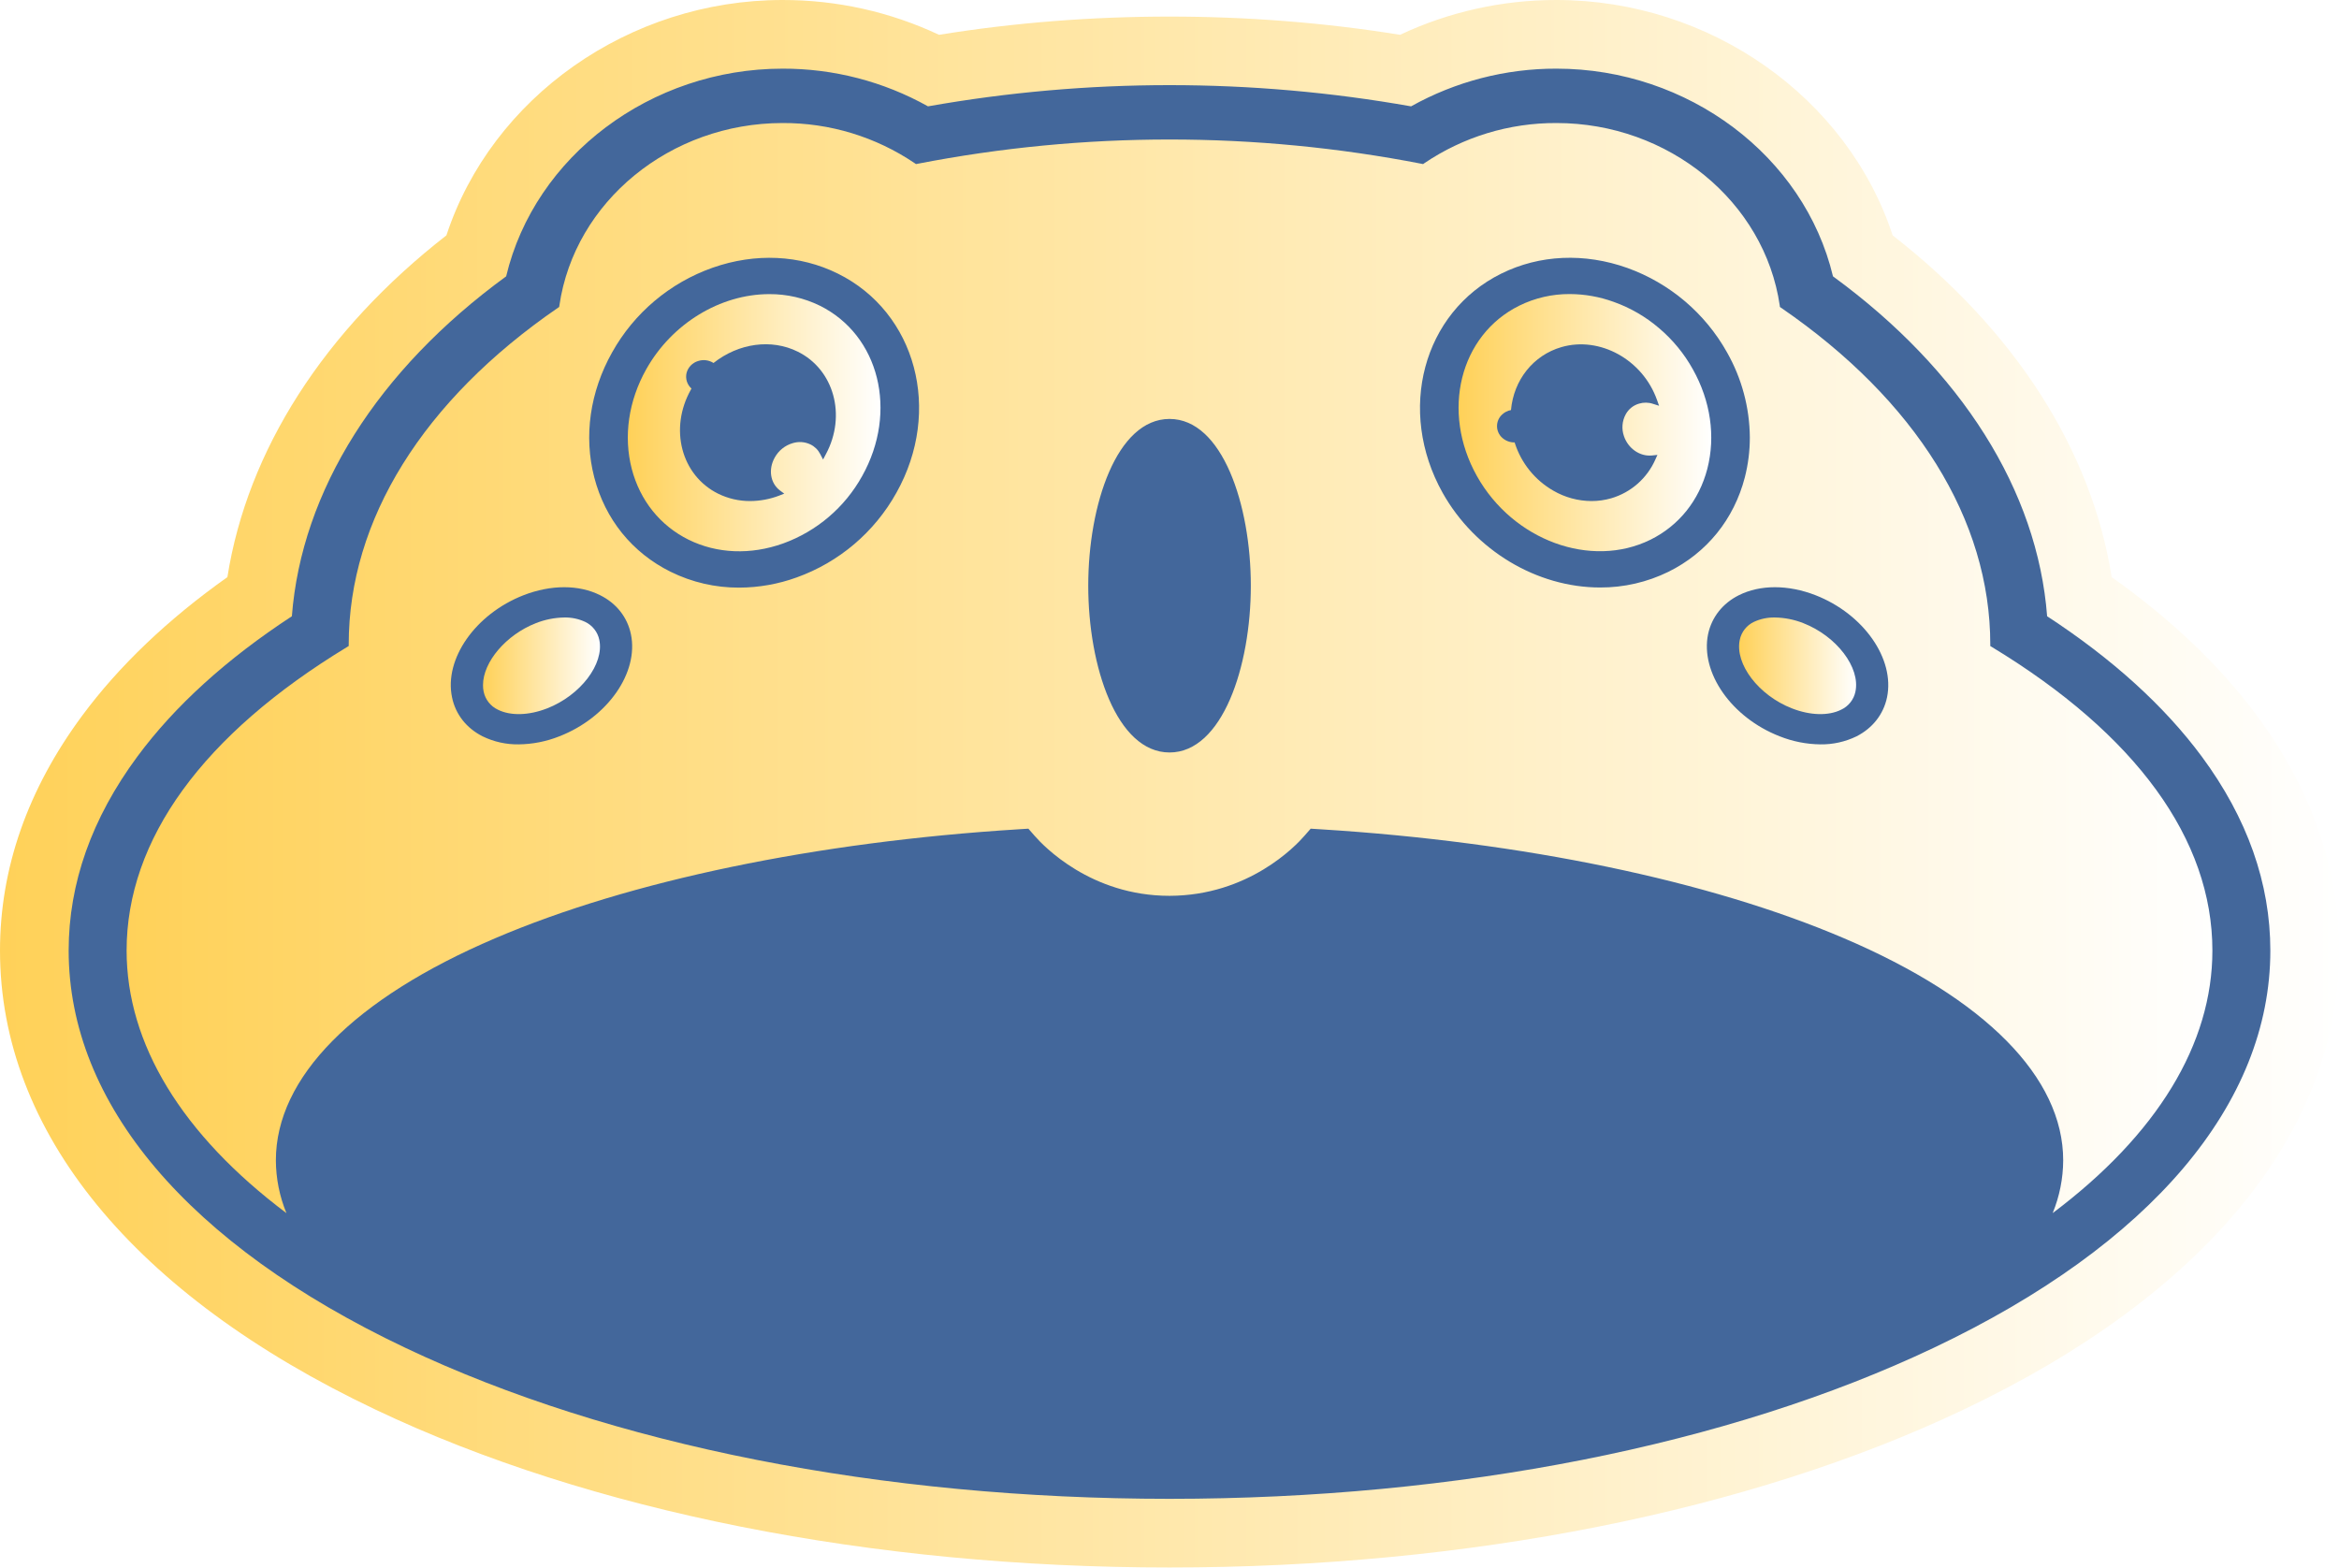
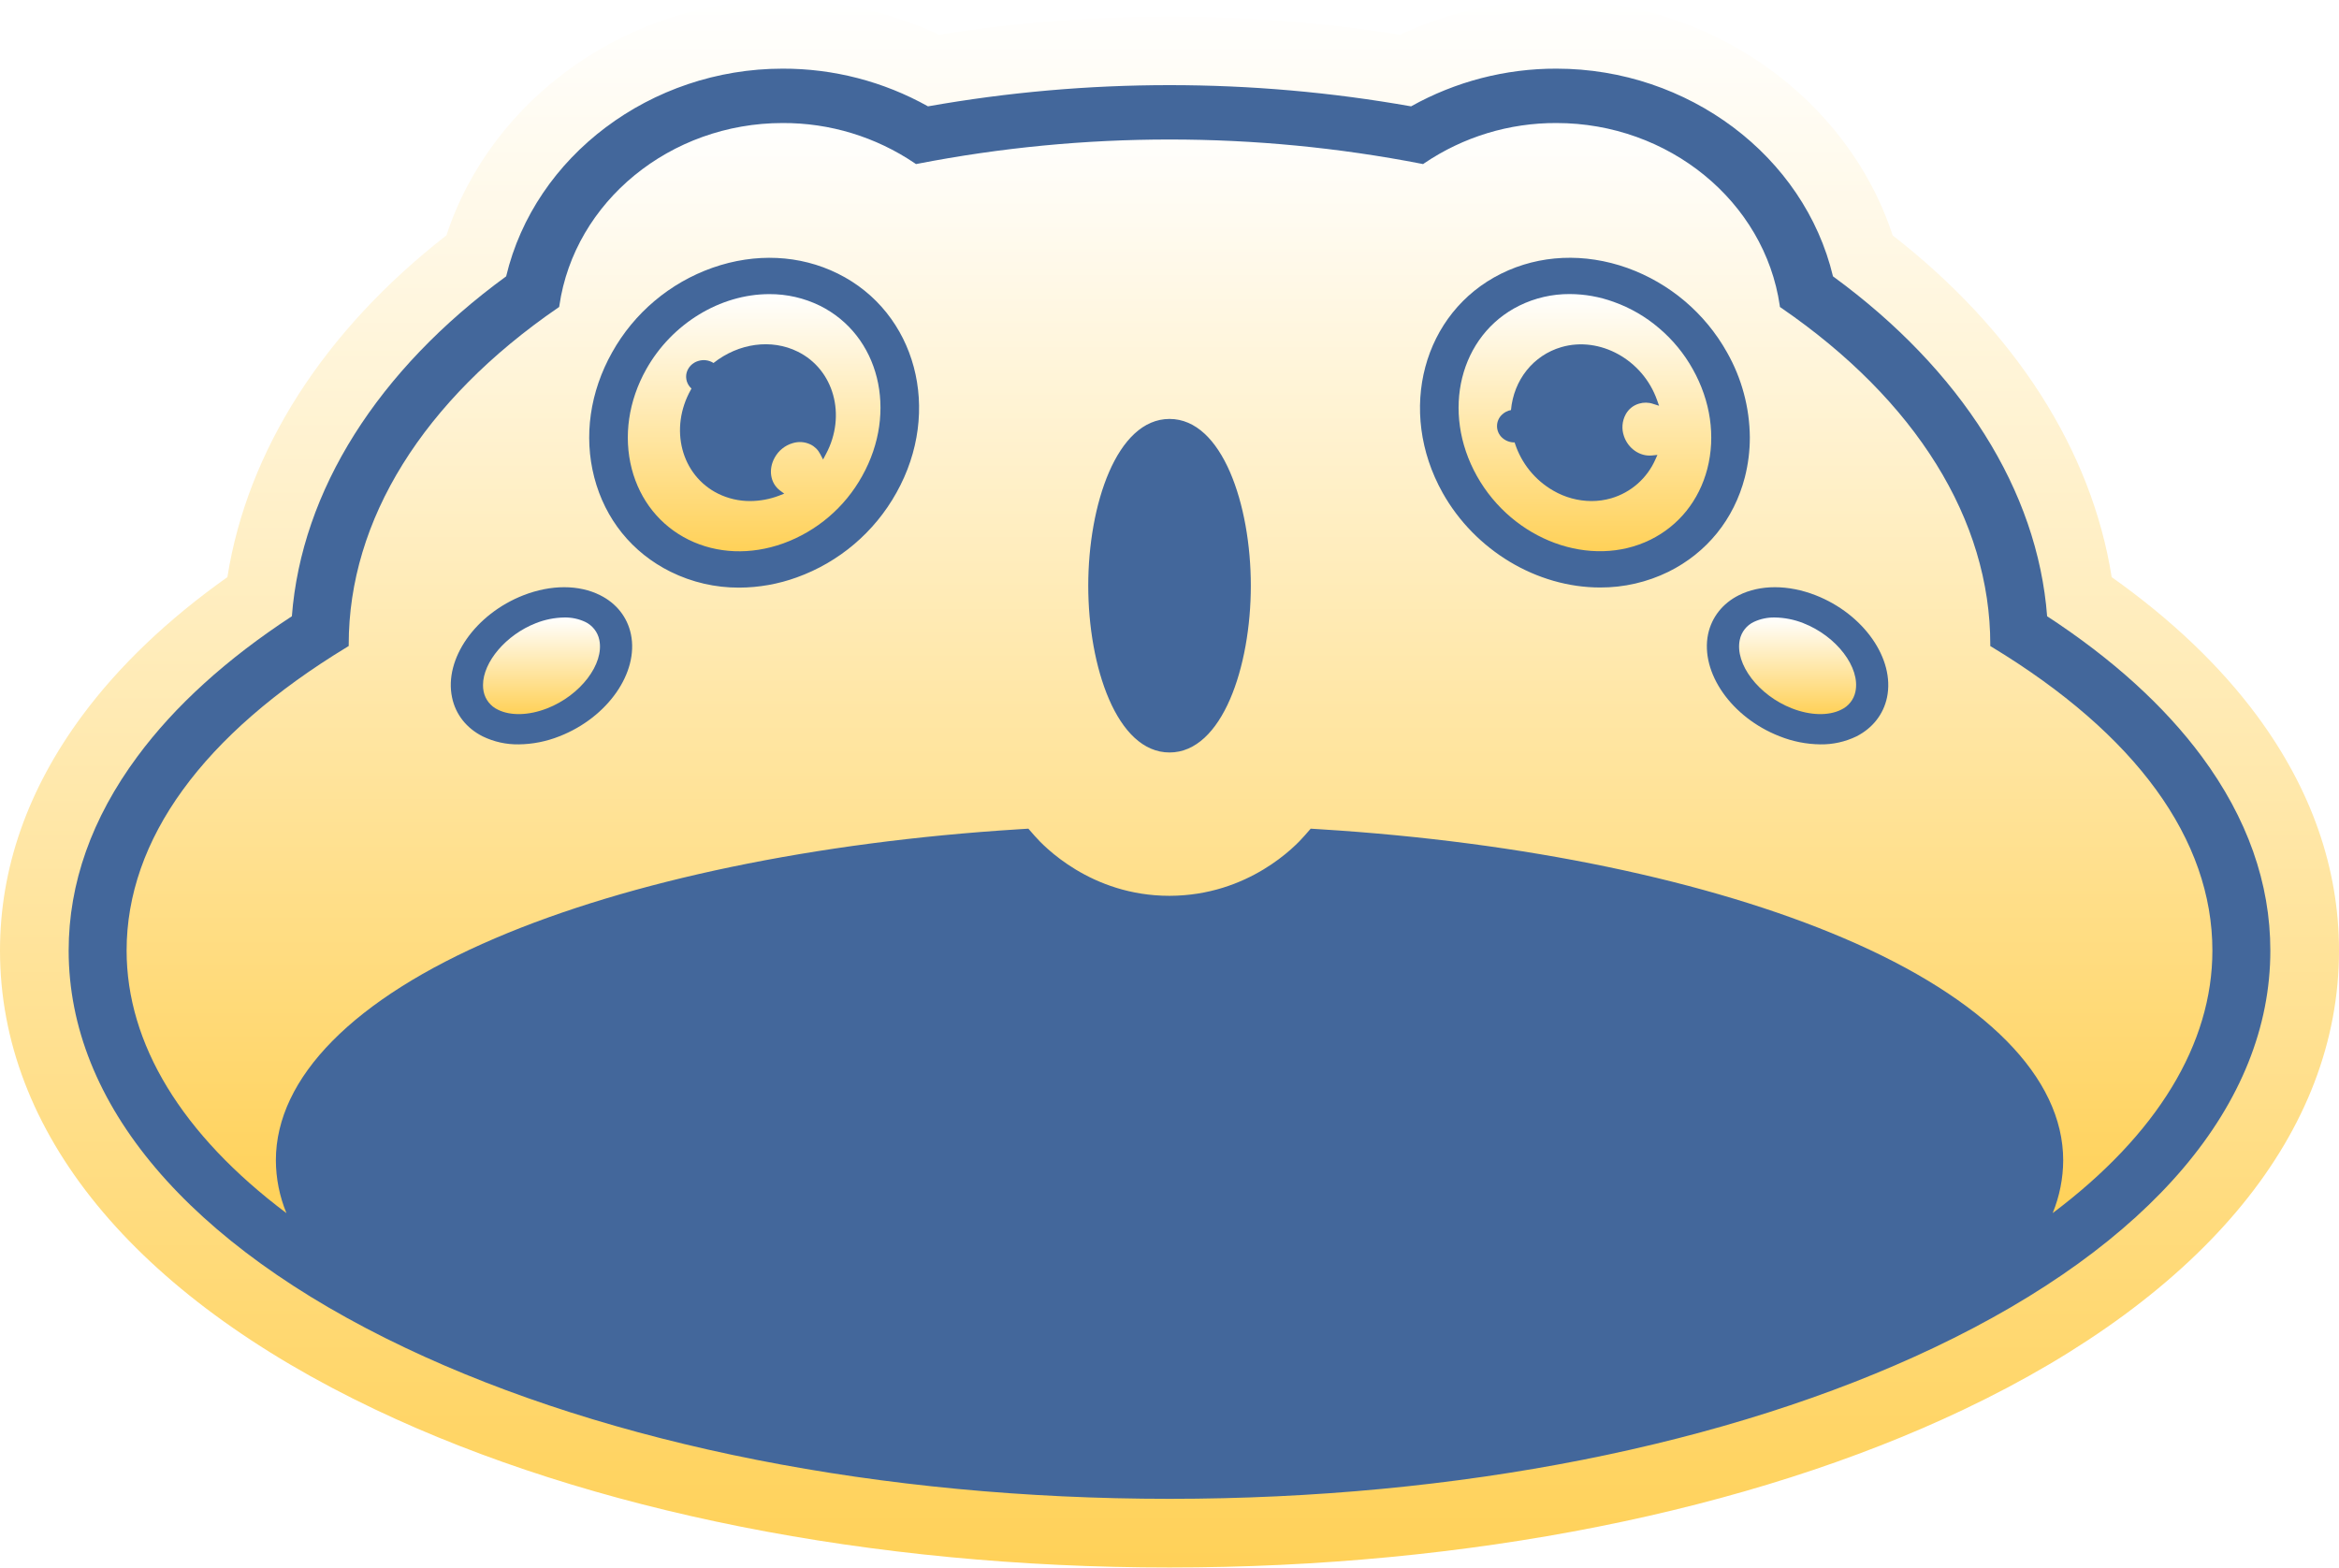
<svg xmlns="http://www.w3.org/2000/svg" width="1901.849" height="1274.58" data-name="Layer 1">
  <defs>
-     <linearGradient y2="0%" x2="100%" y1="0%" x1="0%" id="grad1">
+     <linearGradient y2="0%" x2="0%" y1="100%" x1="0%" id="grad1">
      <stop stop-color="#FFD158" offset="0%" />
      <stop stop-color="white" offset="100%" />
    </linearGradient>
  </defs>
  <g>
    <path id="svg_9" d="m120.919,981.471l-65.919,-71.465l-22.5,-102.501l-5,-132.501l82.501,-90.001c0.918,1.464 75.919,-78.536 75.919,-78.536c0,0 20,-20 20,-22.5c0,-2.5 50,-127.501 49.082,-128.965c0.918,1.464 65.919,-111.036 65,-112.501c0.918,1.464 70.919,-38.536 70.919,-38.536c0,0 55,-115.001 54.082,-116.465c0.918,1.464 140.919,-56.036 140.001,-57.5c0.918,1.464 93.419,3.964 92.501,2.5c0.918,1.464 85.919,21.465 85.001,20c0.918,1.464 133.419,-11.036 132.501,-12.5c0.918,1.464 180.919,-1.036 180.001,-2.5c0.918,1.464 88.419,16.465 87.501,15c0.918,1.464 48.418,-16.036 48.418,-16.036c0,0 107.501,-5 106.583,-6.464c0.918,1.464 93.419,46.465 92.501,45c0.918,1.464 78.419,66.465 77.501,65c0.918,1.464 33.418,71.465 32.5,70c0.918,1.464 73.419,63.965 72.5,62.5c0.918,1.464 58.418,96.465 57.5,95.001c0.918,1.464 30.918,91.465 30,90.001c0.918,1.464 35.918,53.965 35,52.5c0.918,1.464 78.419,63.965 77.501,62.5c0.918,1.464 58.418,93.965 57.5,92.501c0.918,1.464 30.918,138.965 30.918,138.965c0,0 -45,117.501 -45,117.501c0,0 -87.501,95.001 -88.419,93.536c0.918,1.464 -139.083,93.965 -140.001,92.501c0.918,1.464 -176.583,83.965 -177.501,82.501c0.918,1.464 -159.083,26.465 -159.083,26.465c0,0 -237.502,25 -238.42,23.536c0.918,1.464 -209.083,-1.036 -210.001,-2.5c0.918,1.464 -201.583,-11.036 -202.501,-12.5c0.918,1.464 -189.083,-56.036 -189.083,-56.036c0,0 -180.001,-80.001 -180.001,-80.001c0,0 -130.001,-107.501 -130.001,-107.501z" opacity="NaN" stroke="#000" fill="#43679b" />
    <g id="svg_1">
      <path id="svg_2" d="m475.7,505.623a38.322,38.322 0 0 0 -16.86,-3.518a65.341,65.341 0 0 0 -23.169,4.634c-24.062,9.379 -42.93,31.486 -42.93,50.3a24.778,24.778 0 0 0 0.503,5.303a20.921,20.921 0 0 0 11.611,14.738c10.217,5.136 25.178,4.745 39.973,-1.061l0.056,0c27.075,-10.607 46.503,-36.064 42.427,-55.659a20.89,20.89 0 0 0 -11.611,-14.738z" fill="url(#grad1)" />
      <path id="svg_3" d="m1348.997,266.852a116.834,116.834 0 0 0 -36.902,-21.382a105.537,105.537 0 0 0 -35.673,-6.364a91.752,91.752 0 0 0 -41.089,9.434c-48.401,23.95 -63.865,86.084 -34.445,138.562c29.365,52.365 92.729,75.589 141.13,51.751c23.112,-11.444 39.526,-31.933 46.225,-57.669c6.811,-26.462 2.624,-55.213 -11.78,-80.893a120.454,120.454 0 0 0 -27.466,-33.44zm-28.584,87.704c3.406,10.161 13.008,16.804 22.834,15.799l4.411,-0.447l-1.731,3.852a56.63,56.63 0 0 1 -35.729,31.375a57.387,57.387 0 0 1 -16.246,2.288a62.287,62.287 0 0 1 -30.927,-8.43a68.831,68.831 0 0 1 -31.208,-38.408c-0.112,-0.279 -0.168,-0.559 -0.279,-0.838a14.539,14.539 0 0 1 -10.161,-3.852a12.746,12.746 0 0 1 0,-18.814a13.872,13.872 0 0 1 7.202,-3.629c2.234,-24.563 18.144,-44.55 40.977,-51.193c31.206,-9.1 66.155,10.16 77.766,42.986l1.675,4.69l-4.969,-1.563a18.534,18.534 0 0 0 -11.277,-0.168a17.987,17.987 0 0 0 -10.886,8.709a21.967,21.967 0 0 0 -1.452,17.641z" fill="url(#grad1)" />
      <path id="svg_4" d="m1619.533,526.055l-1.228,-0.725l0,-1.34c0,-101.214 -60.405,-198.464 -170.16,-273.774l-0.893,-0.615l-0.112,-1.06c-12.337,-84.689 -90.384,-148.499 -181.549,-148.499a190.257,190.257 0 0 0 -107.522,32.714l-0.95,0.67l-1.116,-0.224a1073.392,1073.392 0 0 0 -410.047,0l-1.172,0.224l-0.949,-0.67a190.133,190.133 0 0 0 -107.524,-32.714c-91.22,0 -169.21,63.81 -181.491,148.499l-0.168,1.06l-0.894,0.615c-109.755,75.366 -170.216,172.56 -170.216,273.718l0,1.34l-1.228,0.781c-117.348,71.179 -179.371,156.538 -179.371,246.865c0,75.869 44.884,149.56 129.965,213.537a113.93,113.93 0 0 1 -8.598,-42.93c0,-67.383 63.362,-131.528 178.31,-180.599c109.533,-46.839 260.655,-78.269 425.511,-88.597l8.039,-0.503l5.137,5.862c7.09,8.15 45.61,48.737 109.643,48.737c64.257,-0.168 102.61,-40.586 109.643,-48.737l5.137,-5.862l8.039,0.503c164.856,10.272 315.98,41.758 425.567,88.597c114.948,49.071 178.254,113.216 178.254,180.599a114.69,114.69 0 0 1 -8.54,42.875c85.024,-63.921 129.852,-137.556 129.852,-213.481c-0,-90.383 -62.023,-175.742 -179.371,-246.865zm-1164.6,72.631a92.106,92.106 0 0 1 -33.218,6.588a64.687,64.687 0 0 1 -29.197,-6.476c-13.23,-6.643 -22.107,-17.92 -24.954,-31.709c-6.587,-31.263 18.925,-67.774 58.061,-83.071c22.385,-8.709 45.107,-8.709 62.414,0c13.174,6.588 22.051,17.809 24.954,31.654c6.531,31.263 -18.926,67.718 -58.059,83.014zm273.885,-197.905a151.256,151.256 0 0 1 -80.949,68.723a138.716,138.716 0 0 1 -46.894,8.318a124.656,124.656 0 0 1 -55.715,-12.896c-31.208,-15.464 -53.259,-42.708 -62.08,-76.818c-8.653,-33.384 -3.516,-69.448 14.515,-101.548a151.188,151.188 0 0 1 81.786,-68.891c34.724,-12.17 70.9,-10.495 101.772,4.802c63.699,31.542 85.08,111.542 47.564,178.31l-0,-0zm222.135,211.081c-42.93,0 -66.099,-69.895 -66.099,-135.603c0,-65.764 23.169,-135.603 66.099,-135.603s66.099,69.839 66.099,135.603c0,65.708 -23.169,135.603 -66.099,135.603l-0,-0zm405.694,-146.936a125.066,125.066 0 0 1 -55.549,12.785c-51.584,0 -101.828,-30.202 -128.066,-76.929c-37.404,-66.824 -16.077,-146.769 47.676,-178.31c31.152,-15.408 67.605,-17.027 102.553,-4.578a151.705,151.705 0 0 1 81.005,68.667a142.275,142.275 0 0 1 18.535,69.169a130.745,130.745 0 0 1 -4.075,32.436c-8.821,34.054 -30.872,61.298 -62.079,76.762l-0,-0zm177.695,102.163c-2.903,13.789 -11.78,25.066 -24.898,31.709a65.096,65.096 0 0 1 -29.253,6.476a92.099,92.099 0 0 1 -33.217,-6.588c-39.079,-15.241 -64.592,-51.751 -58.116,-83.07c2.959,-13.789 11.836,-25.01 24.954,-31.598c17.363,-8.709 40.085,-8.709 62.471,0c39.079,15.296 64.592,51.751 58.059,83.071l-0,-0z" fill="url(#grad1)" />
      <path id="svg_5" d="m1835.136,581.937c-29.98,-40.474 -69.617,-78.269 -118.13,-112.658c-16.245,-103.056 -78.493,-200.362 -178.087,-277.905c-36.734,-112.045 -148.332,-191.374 -273.327,-191.374a297.954,297.954 0 0 0 -127.229,28.305c-122.038,-19.763 -252.783,-19.763 -374.821,0a297.95,297.95 0 0 0 -127.229,-28.305c-124.995,0 -236.537,79.33 -273.327,191.374c-99.594,77.599 -161.842,174.905 -178.087,277.905c-48.513,34.389 -88.151,72.239 -118.073,112.658c-44.327,59.902 -66.826,124.103 -66.826,190.983c0,147.272 108.472,279.86 305.485,373.37c174.067,82.735 403.292,128.29 645.468,128.29c242.177,0 471.4,-45.555 645.469,-128.29c196.957,-93.51 305.428,-226.098 305.428,-373.37c-0,-66.88 -22.442,-131.137 -66.713,-190.983zm-262.665,513.941c-166.755,79.218 -387.493,122.875 -621.519,122.875c-234.025,0 -454.764,-43.657 -621.518,-122.875c-176.469,-83.74 -273.608,-198.464 -273.608,-322.958c0,-54.654 18.814,-107.689 55.884,-157.766c30.314,-41.032 72.575,-79.385 125.61,-114.054c7.871,-101.995 69.672,-200.083 174.235,-276.398c23.335,-97.92 117.738,-168.876 224.757,-168.876a240.791,240.791 0 0 1 118.242,30.649a1126.642,1126.642 0 0 1 392.796,0a241.105,241.105 0 0 1 118.242,-30.649c107.019,0 201.422,70.956 224.814,168.876c104.507,76.315 166.308,174.403 174.123,276.398c53.035,34.612 95.352,73.022 125.722,114.054c37.012,50.021 55.771,103.057 55.771,157.766c-0,124.494 -97.139,239.218 -273.551,322.958l0,-0z" fill="url(#grad1)" />
      <path id="svg_6" d="m666.572,248.541a92.393,92.393 0 0 0 -41.033,-9.379c-39.971,0 -79.274,24.005 -100.097,61.13c-14.404,25.68 -18.591,54.431 -11.779,80.893c6.699,25.736 23.112,46.225 46.223,57.669c23.113,11.389 50.412,12.506 76.818,3.071a120.197,120.197 0 0 0 64.312,-54.822c29.421,-52.478 13.957,-114.612 -34.445,-138.562zm5.024,120.641l-2.344,4.466l-2.344,-4.466a17.365,17.365 0 0 0 -7.872,-7.76a19.82,19.82 0 0 0 -14.57,-1.06a24.512,24.512 0 0 0 -14.515,11.668c-5.415,9.602 -3.628,20.879 4.243,26.796l3.462,2.568l-4.132,1.619a66.913,66.913 0 0 1 -23.557,4.411a58.514,58.514 0 0 1 -26.016,-5.973c-30.09,-14.906 -40.027,-52.924 -22.163,-84.689c0.168,-0.279 0.279,-0.558 0.447,-0.837a12.928,12.928 0 0 1 -3.965,-12.785a13.83,13.83 0 0 1 9.436,-9.602a14.745,14.745 0 0 1 12.449,1.619c20.488,-16.19 47.117,-19.818 68.499,-9.212c29.421,14.515 39.748,51.863 22.944,83.238z" fill="url(#grad1)" />
      <path id="svg_7" d="m1466.233,506.683a65.457,65.457 0 0 0 -23.168,-4.578a38.488,38.488 0 0 0 -16.86,3.518a20.782,20.782 0 0 0 -11.612,14.738c-4.075,19.595 15.352,45.108 42.483,55.659c14.795,5.806 29.756,6.197 39.973,1.061a20.805,20.805 0 0 0 11.612,-14.682c4.13,-19.595 -15.298,-45.108 -42.429,-55.715z" fill="url(#grad1)" />
    </g>
  </g>
</svg>
